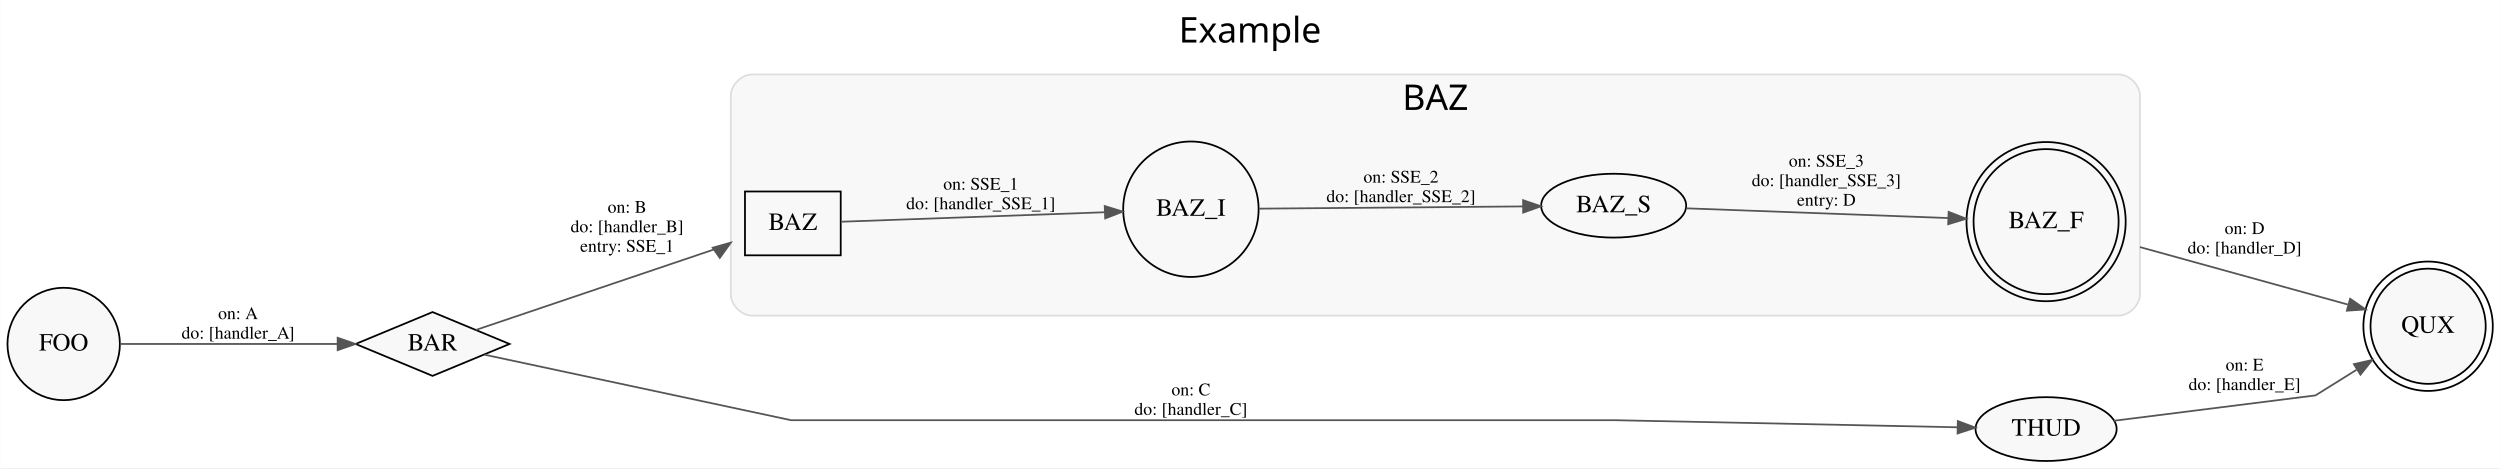
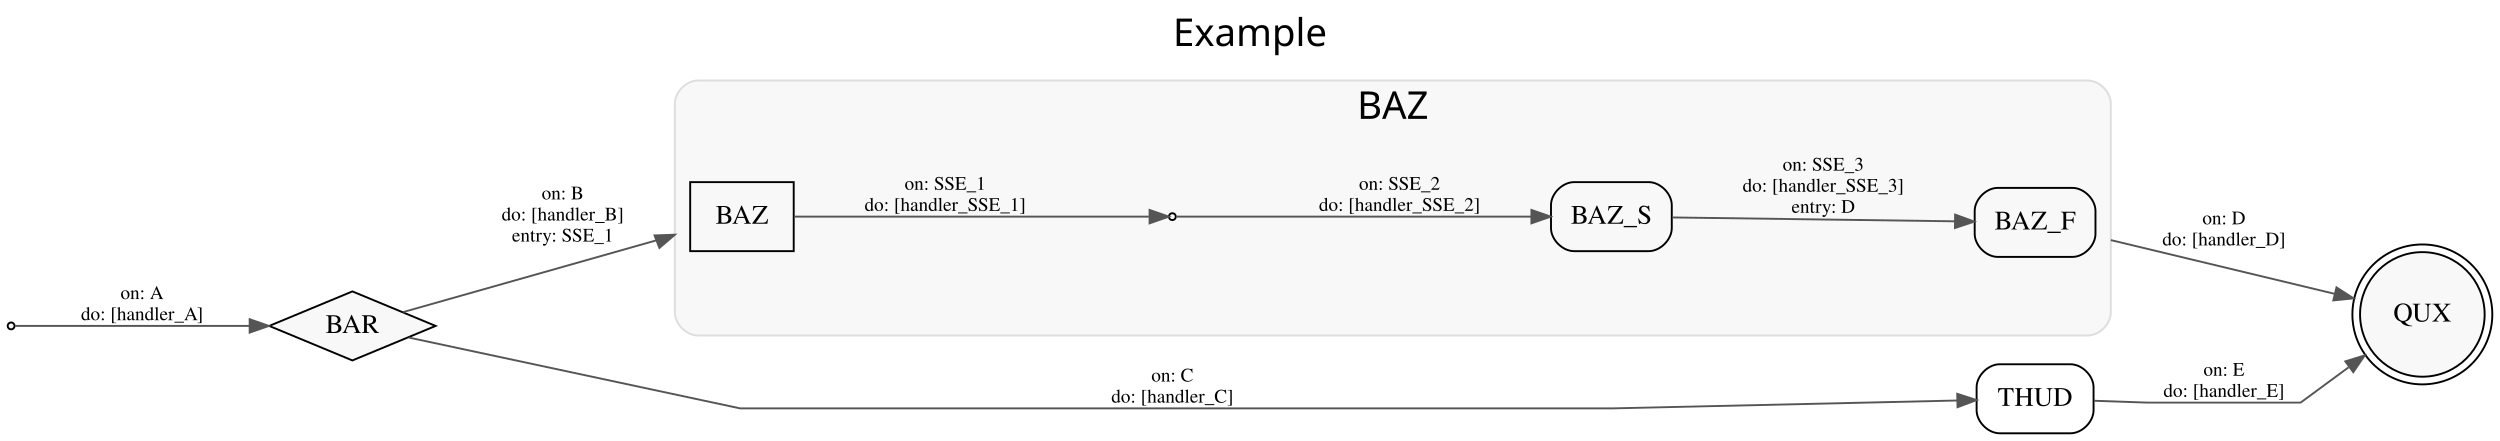
- <svg xmlns="http://www.w3.org/2000/svg" width="1410pt" height="264pt" viewBox="0.00 0.00 1409.87 264.00">
-   <g id="graph0" class="graph" transform="scale(1 1) rotate(0) translate(4 260)">
-     <polygon fill="white" stroke="transparent" points="-4,4 -4,-260 1405.87,-260 1405.87,4 -4,4" />
-     <text text-anchor="middle" x="700.94" y="-236" font-family="Arial Bold" font-size="20.00">Example</text>
+ <svg xmlns="http://www.w3.org/2000/svg" width="1304pt" height="230pt" viewBox="0.00 0.00 1304.00 230.00">
+   <g id="graph0" class="graph" transform="scale(1 1) rotate(0) translate(4 226)">
+     <polygon fill="white" stroke="transparent" points="-4,4 -4,-226 1300,-226 1300,4 -4,4" />
+     <text text-anchor="middle" x="648" y="-202" font-family="Arial Bold" font-size="20.00">Example</text>
    <g id="clust1" class="cluster">
-       <path fill="#f8f8f8" stroke="#dddddd" d="M420.1,-82C420.1,-82 1190.88,-82 1190.88,-82 1196.88,-82 1202.88,-88 1202.88,-94 1202.88,-94 1202.88,-206 1202.88,-206 1202.88,-212 1196.88,-218 1190.88,-218 1190.88,-218 420.1,-218 420.1,-218 414.1,-218 408.1,-212 408.1,-206 408.1,-206 408.1,-94 408.1,-94 408.1,-88 414.1,-82 420.1,-82" />
-       <text text-anchor="middle" x="805.49" y="-198" font-family="Arial Bold" font-size="20.00">BAZ</text>
+       <path fill="#f8f8f8" stroke="#dddddd" d="M360,-51C360,-51 1085,-51 1085,-51 1091,-51 1097,-57 1097,-63 1097,-63 1097,-172 1097,-172 1097,-178 1091,-184 1085,-184 1085,-184 360,-184 360,-184 354,-184 348,-178 348,-172 348,-172 348,-63 348,-63 348,-57 354,-51 360,-51" />
+       <text text-anchor="middle" x="722.5" y="-164" font-family="Arial Bold" font-size="20.00">BAZ</text>
    </g>
    <g id="node1" class="node">
-       <ellipse fill="#f8f8f8" stroke="black" cx="31.85" cy="-66" rx="31.7" ry="31.7" />
-       <text text-anchor="middle" x="31.85" y="-62.3" font-family="Times,serif" font-size="14.00">FOO</text>
+       <ellipse fill="#f8f8f8" stroke="black" cx="1.8" cy="-56" rx="1.8" ry="1.8" />
    </g>
    <g id="node2" class="node">
-       <polygon fill="#f8f8f8" stroke="black" points="239.89,-84 196.49,-66 239.89,-48 283.3,-66 239.89,-84" />
-       <text text-anchor="middle" x="239.89" y="-62.3" font-family="Times,serif" font-size="14.00">BAR</text>
+       <polygon fill="#f8f8f8" stroke="black" points="179.8,-74 136.4,-56 179.8,-38 223.2,-56 179.8,-74" />
+       <text text-anchor="middle" x="179.8" y="-52.3" font-family="Times,serif" font-size="14.00">BAR</text>
    </g>
    <g id="edge1" class="edge">
-       <path fill="none" stroke="#555555" d="M63.69,-66C96.05,-66 147.51,-66 186.3,-66" />
-       <polygon fill="#555555" stroke="#555555" points="186.37,-69.5 196.37,-66 186.37,-62.5 186.37,-69.5" />
-       <text text-anchor="middle" x="130.19" y="-80" font-family="Times,serif" font-size="10.00">on: A</text>
-       <text text-anchor="middle" x="130.19" y="-69" font-family="Times,serif" font-size="10.00">do: [handler_A]</text>
+       <path fill="none" stroke="#555555" d="M3.92,-56C13.2,-56 77.93,-56 125.95,-56" />
+       <polygon fill="#555555" stroke="#555555" points="126.22,-59.5 136.22,-56 126.22,-52.5 126.22,-59.5" />
+       <text text-anchor="middle" x="70.1" y="-70" font-family="Times,serif" font-size="10.00">on: A</text>
+       <text text-anchor="middle" x="70.1" y="-59" font-family="Times,serif" font-size="10.00">do: [handler_A]</text>
    </g>
    <g id="node3" class="node">
-       <ellipse fill="#f8f8f8" stroke="black" cx="1149.93" cy="-18" rx="39.79" ry="18" />
-       <text text-anchor="middle" x="1149.93" y="-14.3" font-family="Times,serif" font-size="14.00">THUD</text>
+       <path fill="none" stroke="black" d="M1076,-36C1076,-36 1039,-36 1039,-36 1033,-36 1027,-30 1027,-24 1027,-24 1027,-12 1027,-12 1027,-6 1033,0 1039,0 1039,0 1076,0 1076,0 1082,0 1088,-6 1088,-12 1088,-12 1088,-24 1088,-24 1088,-30 1082,-36 1076,-36" />
+       <text text-anchor="middle" x="1057.5" y="-14.3" font-family="Times,serif" font-size="14.00">THUD</text>
    </g>
    <g id="edge2" class="edge">
-       <path fill="none" stroke="#555555" d="M269.3,-59.93C324.76,-48.08 442.1,-23 442.1,-23 442.1,-23 442.1,-23 907.04,-23 907.04,-23 1029.36,-20.47 1100.04,-19.01" />
-       <polygon fill="#555555" stroke="#555555" points="1100.14,-22.51 1110.07,-18.8 1100,-15.51 1100.14,-22.51" />
-       <text text-anchor="middle" x="667.6" y="-37" font-family="Times,serif" font-size="10.00">on: C</text>
-       <text text-anchor="middle" x="667.6" y="-26" font-family="Times,serif" font-size="10.00">do: [handler_C]</text>
+       <path fill="none" stroke="#555555" d="M209.2,-49.93C264.66,-38.08 382,-13 382,-13 382,-13 382,-13 837.5,-13 837.5,-13 953.87,-15.66 1016.95,-17.1" />
+       <polygon fill="#555555" stroke="#555555" points="1016.89,-20.6 1026.97,-17.33 1017.05,-13.6 1016.89,-20.6" />
+       <text text-anchor="middle" x="607.5" y="-27" font-family="Times,serif" font-size="10.00">on: C</text>
+       <text text-anchor="middle" x="607.5" y="-16" font-family="Times,serif" font-size="10.00">do: [handler_C]</text>
    </g>
    <g id="node5" class="node">
-       <polygon fill="#f8f8f8" stroke="black" points="470.1,-152 416.1,-152 416.1,-116 470.1,-116 470.1,-152" />
-       <text text-anchor="middle" x="443.1" y="-130.3" font-family="Times,serif" font-size="14.00">BAZ</text>
+       <polygon fill="#f8f8f8" stroke="black" points="410,-131 356,-131 356,-95 410,-95 410,-131" />
+       <text text-anchor="middle" x="383" y="-109.3" font-family="Times,serif" font-size="14.00">BAZ</text>
    </g>
    <g id="edge4" class="edge">
-       <path fill="none" stroke="#555555" d="M264.37,-73.93C299.32,-85.75 365.32,-108.05 406.32,-121.91" />
-       <polygon fill="#555555" stroke="#555555" points="397.89,-120.29 408.1,-123.15 401.9,-114.55 397.89,-120.29" />
-       <text text-anchor="middle" x="349.6" y="-140" font-family="Times,serif" font-size="10.00">on: B</text>
-       <text text-anchor="middle" x="349.6" y="-129" font-family="Times,serif" font-size="10.00">do: [handler_B]</text>
-       <text text-anchor="middle" x="349.6" y="-118" font-family="Times,serif" font-size="10.00">entry: SSE_1</text>
+       <path fill="none" stroke="#555555" d="M206.28,-63.22C241.67,-73.24 305.86,-91.43 346.09,-102.83" />
+       <polygon fill="#555555" stroke="#555555" points="337.41,-103.21 348,-103.57 339.95,-96.68 337.41,-103.21" />
+       <text text-anchor="middle" x="289.5" y="-122" font-family="Times,serif" font-size="10.00">on: B</text>
+       <text text-anchor="middle" x="289.5" y="-111" font-family="Times,serif" font-size="10.00">do: [handler_B]</text>
+       <text text-anchor="middle" x="289.5" y="-100" font-family="Times,serif" font-size="10.00">entry: SSE_1</text>
    </g>
    <g id="node4" class="node">
-       <ellipse fill="#f8f8f8" stroke="black" cx="1365.38" cy="-76" rx="32.49" ry="32.49" />
-       <ellipse fill="none" stroke="black" cx="1365.38" cy="-76" rx="36.49" ry="36.49" />
-       <text text-anchor="middle" x="1365.38" y="-72.3" font-family="Times,serif" font-size="14.00">QUX</text>
+       <ellipse fill="#f8f8f8" stroke="black" cx="1259.5" cy="-62" rx="32.49" ry="32.49" />
+       <ellipse fill="none" stroke="black" cx="1259.5" cy="-62" rx="36.49" ry="36.49" />
+       <text text-anchor="middle" x="1259.5" y="-58.3" font-family="Times,serif" font-size="14.00">QUX</text>
    </g>
    <g id="edge3" class="edge">
-       <path fill="none" stroke="#555555" d="M1188.25,-22.7C1232.95,-28.32 1301.88,-37 1301.88,-37 1301.88,-37 1312.52,-43.64 1325.02,-51.44" />
-       <polygon fill="#555555" stroke="#555555" points="1323.52,-54.63 1333.86,-56.96 1327.23,-48.69 1323.52,-54.63" />
-       <text text-anchor="middle" x="1261.88" y="-51" font-family="Times,serif" font-size="10.00">on: E</text>
-       <text text-anchor="middle" x="1261.88" y="-40" font-family="Times,serif" font-size="10.00">do: [handler_E]</text>
+       <path fill="none" stroke="#555555" d="M1088.26,-16.96C1102.29,-16.48 1116,-16 1116,-16 1116,-16 1196,-16 1196,-16 1196,-16 1207.74,-24.64 1221.05,-34.44" />
+       <polygon fill="#555555" stroke="#555555" points="1219.32,-37.51 1229.44,-40.62 1223.47,-31.87 1219.32,-37.51" />
+       <text text-anchor="middle" x="1156" y="-30" font-family="Times,serif" font-size="10.00">on: E</text>
+       <text text-anchor="middle" x="1156" y="-19" font-family="Times,serif" font-size="10.00">do: [handler_E]</text>
    </g>
    <g id="node7" class="node">
-       <ellipse fill="#f8f8f8" stroke="black" cx="667.6" cy="-142" rx="38.19" ry="38.19" />
-       <text text-anchor="middle" x="667.6" y="-138.3" font-family="Times,serif" font-size="14.00">BAZ_I</text>
+       <ellipse fill="#f8f8f8" stroke="black" cx="607.5" cy="-113" rx="1.8" ry="1.8" />
    </g>
    <g id="edge6" class="edge">
-       <path fill="none" stroke="#555555" d="M470.49,-134.95C507.02,-136.26 573.58,-138.66 618.93,-140.29" />
-       <polygon fill="#555555" stroke="#555555" points="619,-143.79 629.11,-140.65 619.25,-136.8 619,-143.79" />
-       <text text-anchor="middle" x="549.1" y="-153" font-family="Times,serif" font-size="10.00">on: SSE_1</text>
-       <text text-anchor="middle" x="549.1" y="-142" font-family="Times,serif" font-size="10.00">do: [handler_SSE_1]</text>
+       <path fill="none" stroke="#555555" d="M410.4,-113C459.11,-113 561.27,-113 595.24,-113" />
+       <polygon fill="#555555" stroke="#555555" points="595.62,-116.5 605.62,-113 595.62,-109.5 595.62,-116.5" />
+       <text text-anchor="middle" x="489" y="-127" font-family="Times,serif" font-size="10.00">on: SSE_1</text>
+       <text text-anchor="middle" x="489" y="-116" font-family="Times,serif" font-size="10.00">do: [handler_SSE_1]</text>
    </g>
    <g id="node6" class="node">
-       <ellipse fill="#f8f8f8" stroke="black" cx="1149.93" cy="-135" rx="40.9" ry="40.9" />
-       <ellipse fill="none" stroke="black" cx="1149.93" cy="-135" rx="44.89" ry="44.89" />
-       <text text-anchor="middle" x="1149.93" y="-131.3" font-family="Times,serif" font-size="14.00">BAZ_F</text>
+       <path fill="none" stroke="black" d="M1077,-128C1077,-128 1038,-128 1038,-128 1032,-128 1026,-122 1026,-116 1026,-116 1026,-104 1026,-104 1026,-98 1032,-92 1038,-92 1038,-92 1077,-92 1077,-92 1083,-92 1089,-98 1089,-104 1089,-104 1089,-116 1089,-116 1089,-122 1083,-128 1077,-128" />
+       <text text-anchor="middle" x="1057.5" y="-106.3" font-family="Times,serif" font-size="14.00">BAZ_F</text>
    </g>
    <g id="edge5" class="edge">
-       <path fill="none" stroke="#555555" d="M1202.88,-120.64C1238.76,-110.72 1285.96,-97.68 1320.06,-88.25" />
-       <polygon fill="#555555" stroke="#555555" points="1321.41,-91.51 1330.12,-85.47 1319.55,-84.76 1321.41,-91.51" />
-       <text text-anchor="middle" x="1261.88" y="-128" font-family="Times,serif" font-size="10.00">on: D</text>
-       <text text-anchor="middle" x="1261.88" y="-117" font-family="Times,serif" font-size="10.00">do: [handler_D]</text>
+       <path fill="none" stroke="#555555" d="M1097,-100.76C1130.4,-92.74 1178.76,-81.14 1213.85,-72.71" />
+       <polygon fill="#555555" stroke="#555555" points="1214.71,-76.11 1223.61,-70.37 1213.07,-69.3 1214.71,-76.11" />
+       <text text-anchor="middle" x="1156" y="-109" font-family="Times,serif" font-size="10.00">on: D</text>
+       <text text-anchor="middle" x="1156" y="-98" font-family="Times,serif" font-size="10.00">do: [handler_D]</text>
    </g>
    <g id="node8" class="node">
-       <ellipse fill="#f8f8f8" stroke="black" cx="906.04" cy="-144" rx="40.89" ry="18" />
-       <text text-anchor="middle" x="906.04" y="-140.3" font-family="Times,serif" font-size="14.00">BAZ_S</text>
+       <path fill="none" stroke="black" d="M856,-131C856,-131 817,-131 817,-131 811,-131 805,-125 805,-119 805,-119 805,-107 805,-107 805,-101 811,-95 817,-95 817,-95 856,-95 856,-95 862,-95 868,-101 868,-107 868,-107 868,-119 868,-119 868,-125 862,-131 856,-131" />
+       <text text-anchor="middle" x="836.5" y="-109.3" font-family="Times,serif" font-size="14.00">BAZ_S</text>
    </g>
    <g id="edge7" class="edge">
-       <path fill="none" stroke="#555555" d="M706.06,-142.32C746.29,-142.66 810.42,-143.2 854.95,-143.58" />
-       <polygon fill="#555555" stroke="#555555" points="854.96,-147.08 864.98,-143.66 855.01,-140.08 854.96,-147.08" />
-       <text text-anchor="middle" x="786.1" y="-157" font-family="Times,serif" font-size="10.00">on: SSE_2</text>
-       <text text-anchor="middle" x="786.1" y="-146" font-family="Times,serif" font-size="10.00">do: [handler_SSE_2]</text>
+       <path fill="none" stroke="#555555" d="M609.51,-113C621.27,-113 732.71,-113 794.58,-113" />
+       <polygon fill="#555555" stroke="#555555" points="794.79,-116.5 804.79,-113 794.79,-109.5 794.79,-116.5" />
+       <text text-anchor="middle" x="726" y="-127" font-family="Times,serif" font-size="10.00">on: SSE_2</text>
+       <text text-anchor="middle" x="726" y="-116" font-family="Times,serif" font-size="10.00">do: [handler_SSE_2]</text>
    </g>
    <g id="edge8" class="edge">
-       <path fill="none" stroke="#555555" d="M946.99,-142.51C987.32,-141.01 1049.9,-138.68 1094.7,-137.02" />
-       <polygon fill="#555555" stroke="#555555" points="1094.97,-140.51 1104.83,-136.64 1094.71,-133.52 1094.97,-140.51" />
-       <text text-anchor="middle" x="1025.99" y="-166" font-family="Times,serif" font-size="10.00">on: SSE_3</text>
-       <text text-anchor="middle" x="1025.99" y="-155" font-family="Times,serif" font-size="10.00">do: [handler_SSE_3]</text>
-       <text text-anchor="middle" x="1025.99" y="-144" font-family="Times,serif" font-size="10.00">entry: D</text>
+       <path fill="none" stroke="#555555" d="M868.41,-112.58C906.97,-112.05 973.01,-111.14 1015.69,-110.56" />
+       <polygon fill="#555555" stroke="#555555" points="1015.79,-114.06 1025.75,-110.42 1015.7,-107.06 1015.79,-114.06" />
+       <text text-anchor="middle" x="947" y="-137" font-family="Times,serif" font-size="10.00">on: SSE_3</text>
+       <text text-anchor="middle" x="947" y="-126" font-family="Times,serif" font-size="10.00">do: [handler_SSE_3]</text>
+       <text text-anchor="middle" x="947" y="-115" font-family="Times,serif" font-size="10.00">entry: D</text>
    </g>
  </g>
</svg>
